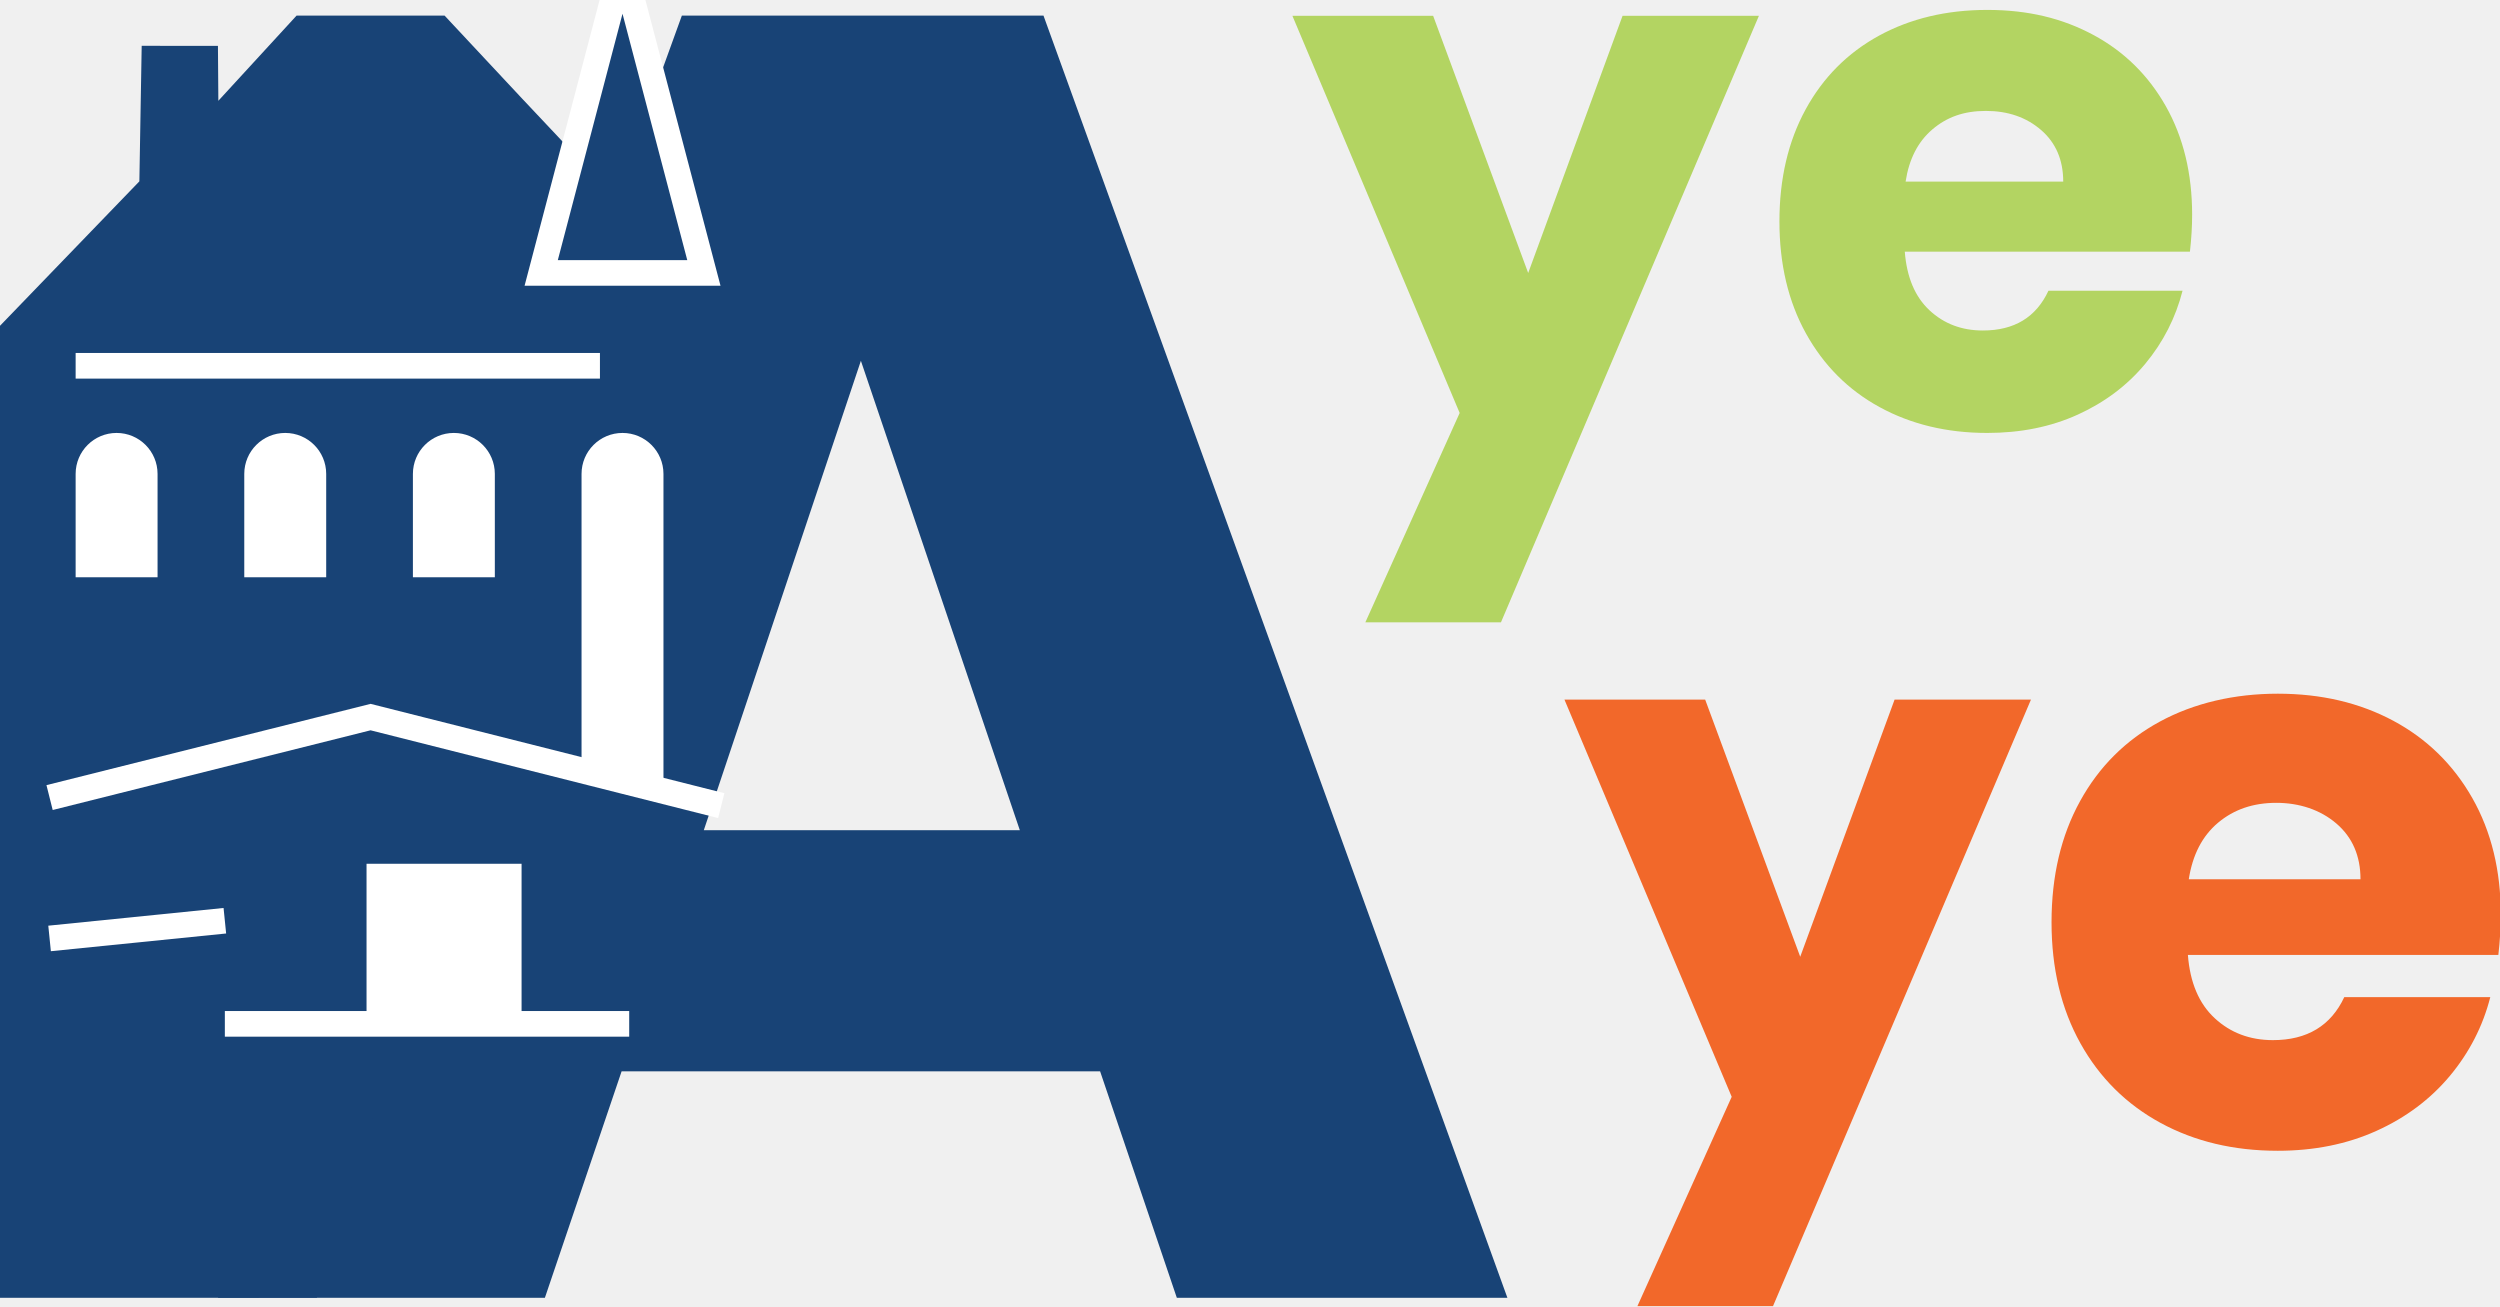
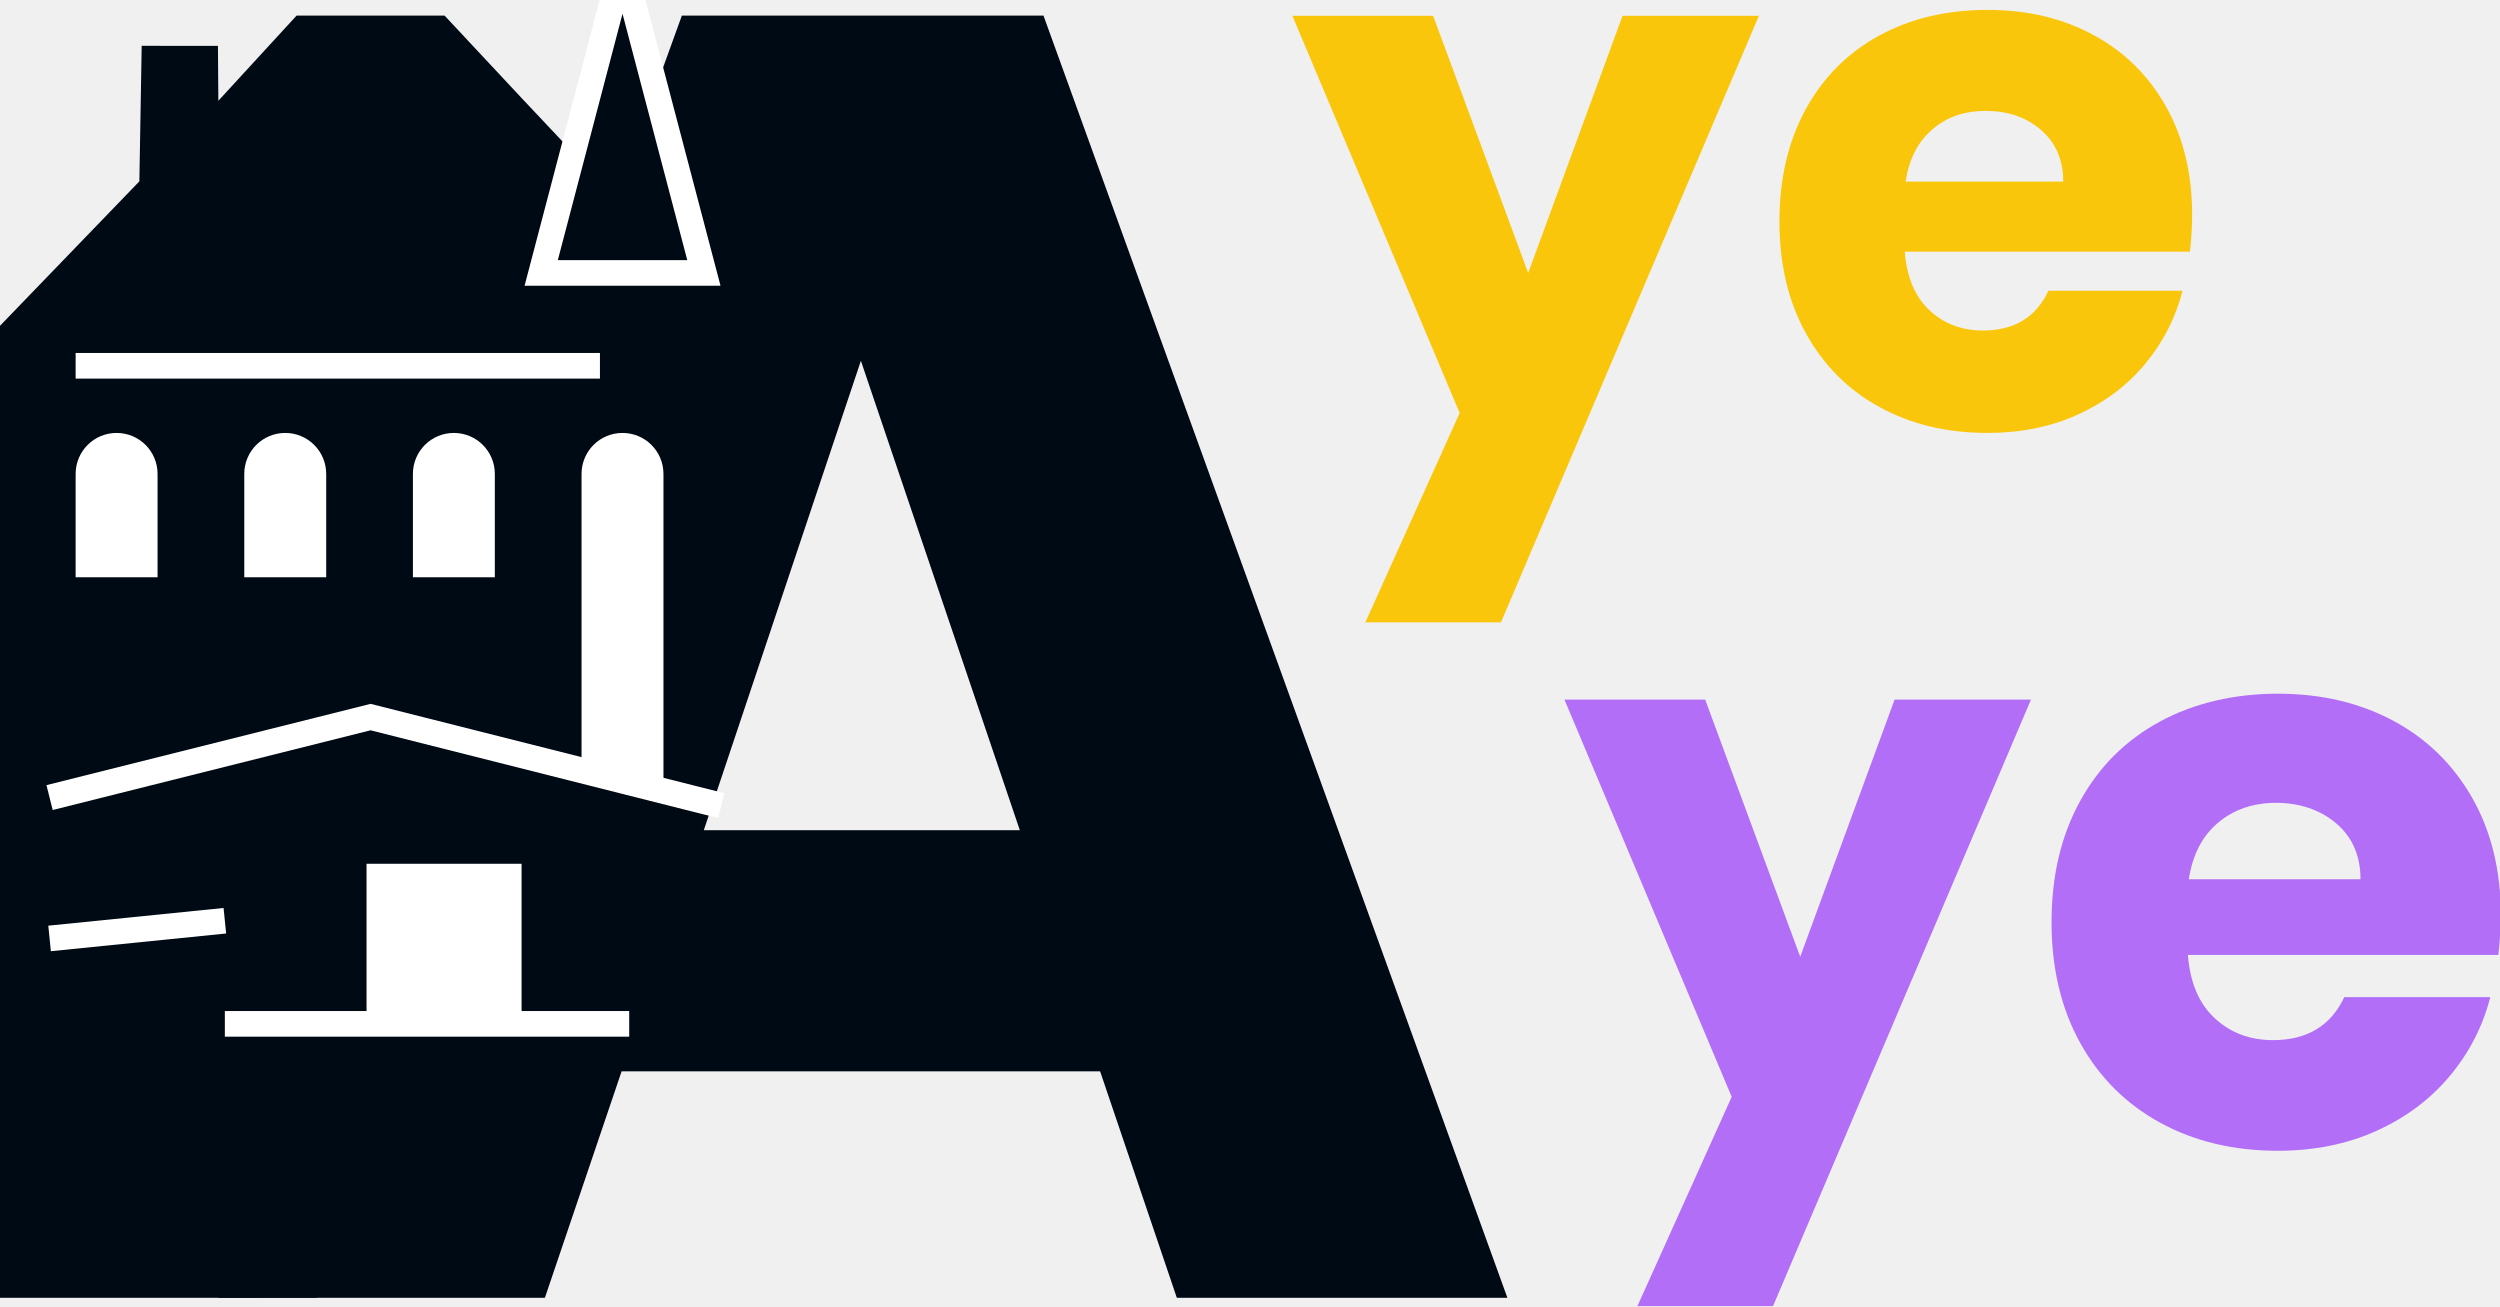
<svg xmlns="http://www.w3.org/2000/svg" id="logo_desktop_" data-name="logo (desktop)" viewBox="0 0 365.58 191">
  <defs>
    <style>
      .cls-1 {
        fill: none;
      }

      .cls-1, .cls-2 {
        stroke: #fff;
        stroke-miterlimit: 10;
        stroke-width: 3.75px;
      }

      .cls-3, .cls-4, .cls-5, .cls-6 {
        stroke-width: 0px;
      }

      .cls-3, .cls-2 {
-         fill: #184376;
+         fill: #000a14;
      }

      .cls-4 {
-         fill: #b3d462;
+         fill: #fac60b;
      }

      .cls-5 {
        fill: #fff;
      }

      .cls-6 {
-         fill: #f2682a;
+         fill: #b26ef7;
      }
    </style>
  </defs>
  <path class="cls-3" d="M160.88,156.66h-69.98l-11.22,33.12H31.87L99.71,2.28h52.88l67.84,187.5h-48.34l-11.22-33.12ZM149.13,121.4l-23.24-68.64-22.97,68.64h46.21Z" />
  <g>
    <path class="cls-4" d="M257.21,2.31l-37.72,88.69h-19.83l13.79-30.61L188.99,2.31h20.58l13.9,37.61,13.8-37.61h19.94Z" />
    <path class="cls-4" d="M320.25,36.8h-41.71c.29,3.74,1.49,6.59,3.61,8.57,2.12,1.98,4.72,2.96,7.81,2.96,4.6,0,7.79-1.94,9.59-5.82h19.61c-1.01,3.95-2.82,7.51-5.44,10.67-2.62,3.16-5.91,5.64-9.86,7.44-3.95,1.8-8.37,2.69-13.26,2.69-5.89,0-11.14-1.26-15.73-3.77-4.6-2.51-8.19-6.11-10.78-10.78-2.59-4.67-3.88-10.13-3.88-16.38s1.28-11.71,3.83-16.38c2.55-4.67,6.12-8.26,10.72-10.78,4.6-2.51,9.88-3.77,15.84-3.77s10.99,1.22,15.52,3.66c4.53,2.44,8.06,5.93,10.61,10.45,2.55,4.53,3.83,9.81,3.83,15.84,0,1.72-.11,3.52-.32,5.39ZM301.71,26.56c0-3.16-1.08-5.68-3.23-7.54-2.16-1.87-4.85-2.8-8.08-2.8s-5.7.9-7.81,2.69c-2.12,1.8-3.43,4.35-3.93,7.65h23.06Z" />
  </g>
  <path class="cls-6" d="M296.99,102.31l-37.72,88.69h-19.83l13.79-30.61-24.46-58.09h20.58l13.9,37.61,13.8-37.61h19.94Z" />
  <path class="cls-6" d="M365.7,133.82c0-6.52-1.39-12.23-4.17-17.12-2.78-4.89-6.63-8.66-11.55-11.3-4.93-2.64-10.56-3.96-16.89-3.96s-12.24,1.36-17.25,4.08c-5.01,2.72-8.9,6.6-11.67,11.64-2.78,5.05-4.17,10.95-4.17,17.7s1.41,12.65,4.22,17.7c2.81,5.05,6.73,8.93,11.73,11.65,5.01,2.72,10.71,4.07,17.13,4.07,5.32,0,10.13-.97,14.43-2.91,4.3-1.94,7.88-4.62,10.73-8.03,2.85-3.42,4.83-7.26,5.92-11.53h-21.35c-1.96,4.19-5.44,6.29-10.44,6.29-3.36,0-6.2-1.07-8.5-3.2-2.31-2.13-3.62-5.22-3.93-9.26h45.4c.23-2.02.35-3.96.35-5.82ZM320.07,128.58c.55-3.57,1.97-6.33,4.28-8.27,2.31-1.94,5.14-2.91,8.51-2.91s6.45,1.01,8.8,3.03c2.35,2.02,3.52,4.74,3.52,8.15h-25.11Z" />
  <polygon class="cls-3" points="28.92 189.78 46.33 189.77 94.99 33.88 92.05 31.09 76.22 14.28 65.01 2.28 43.37 2.28 31.93 14.74 31.87 6.71 20.72 6.7 20.38 26.52 0 47.64 0 189.78 28.92 189.78" />
  <polyline class="cls-1" points="7.25 116.63 54.19 104.86 105.47 117.81" />
  <line class="cls-1" x1="7.25" y1="137.23" x2="32.88" y2="134.64" />
  <path class="cls-5" d="M17.05,63.31c-3.31,0-5.99,2.68-5.99,5.99v15.11h11.98v-15.11c0-3.31-2.68-5.99-5.99-5.99Z" />
  <path class="cls-5" d="M41.71,63.31c-3.31,0-5.99,2.68-5.99,5.99v15.11h11.98v-15.11c0-3.31-2.68-5.99-5.99-5.99Z" />
  <path class="cls-5" d="M66.37,63.31c-3.31,0-5.99,2.68-5.99,5.99v15.11h11.98v-15.11c0-3.31-2.68-5.99-5.99-5.99Z" />
  <path class="cls-5" d="M91.03,63.31c-3.31,0-5.99,2.68-5.99,5.99v43.35l11.98,2.71v-46.06c0-3.31-2.68-5.99-5.99-5.99Z" />
  <polyline class="cls-2" points="91.03 -5.37 79.14 39.91 102.93 39.91 91.03 -5.37" />
  <line class="cls-1" x1="32.88" y1="149.72" x2="92.01" y2="149.72" />
  <line class="cls-1" x1="87.73" y1="53.49" x2="11.06" y2="53.49" />
  <rect class="cls-5" x="53.6" y="126.31" width="22.67" height="22.67" />
</svg>
